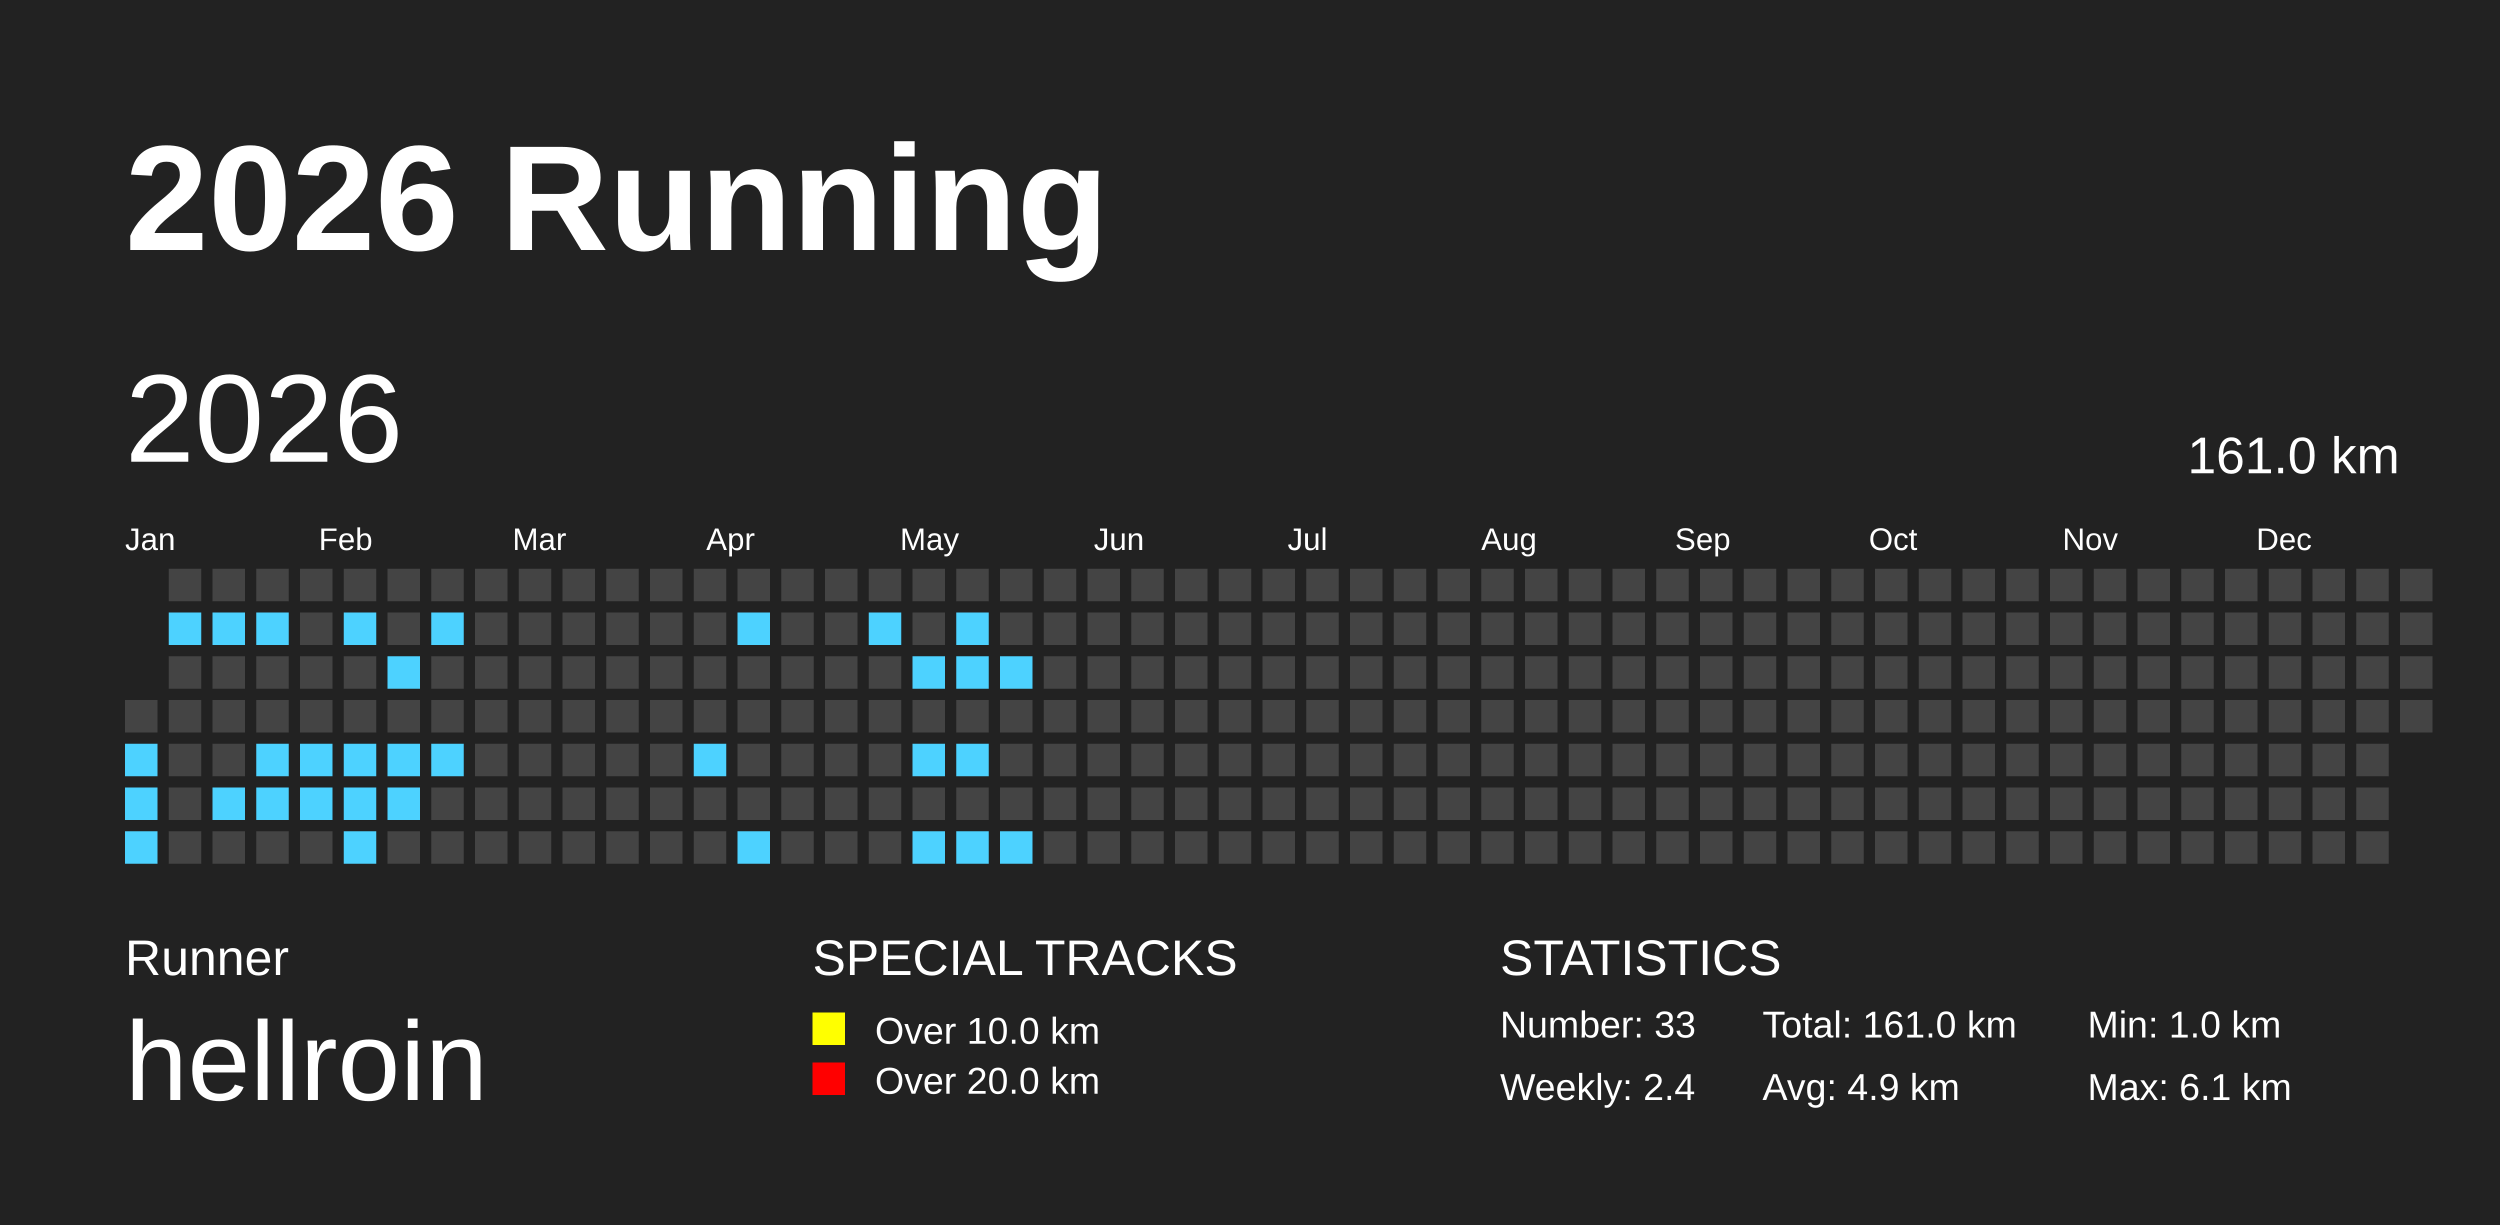
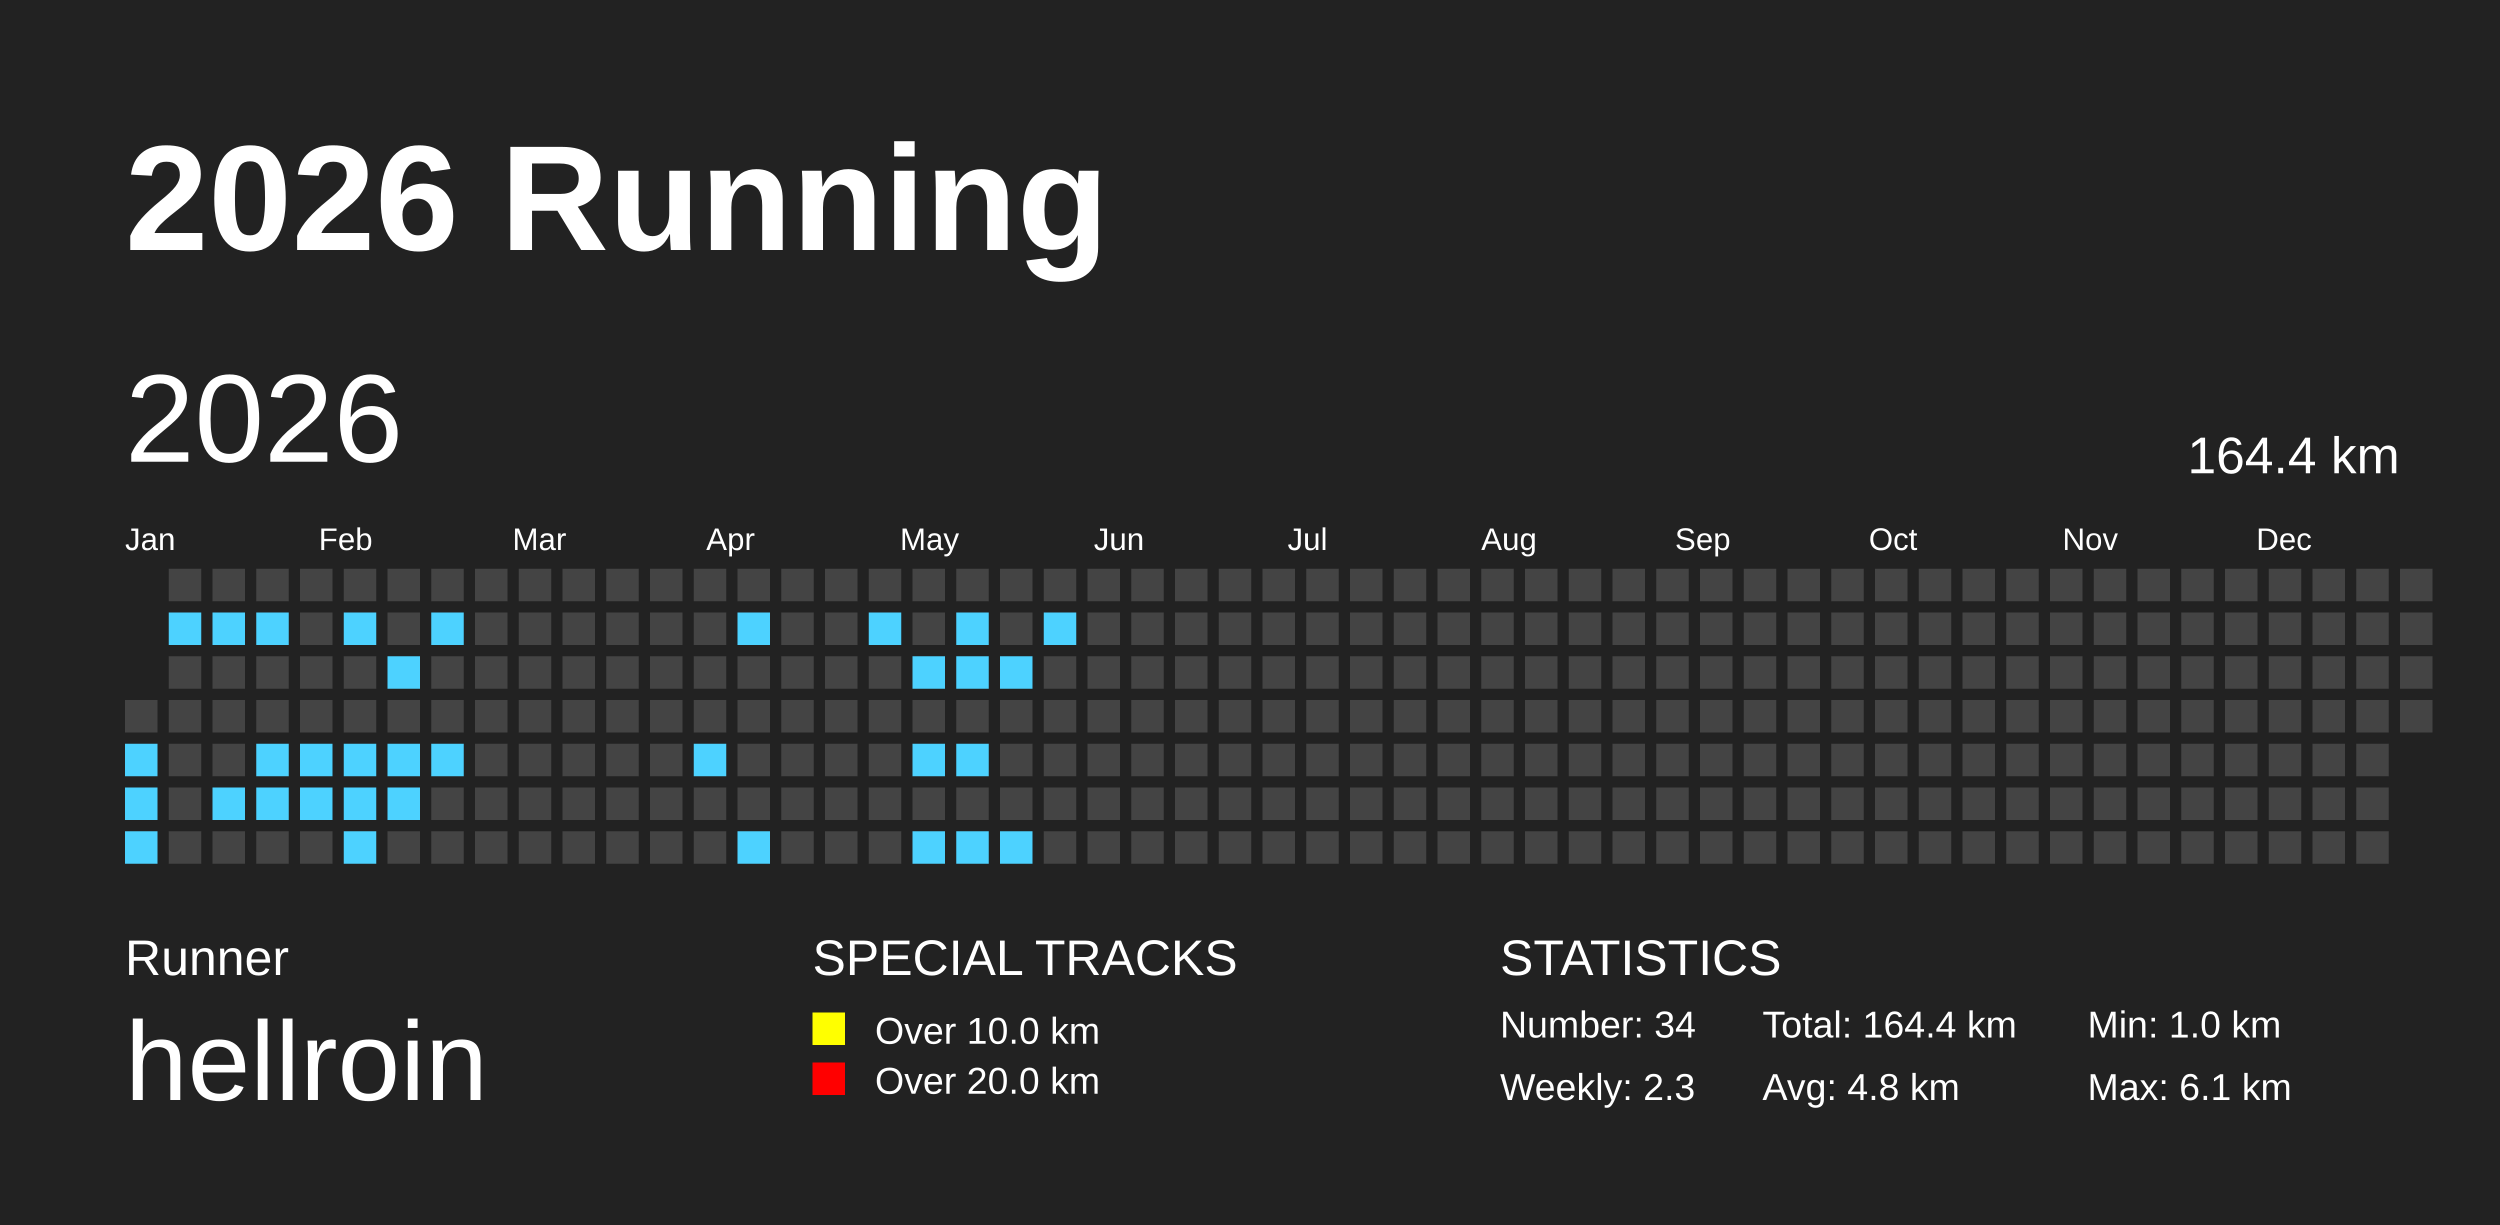
<svg xmlns="http://www.w3.org/2000/svg" baseProfile="full" height="98mm" version="1.1" viewBox="0,0,200,98" width="200mm">
  <defs />
  <rect fill="#222222" height="98" width="200" x="0" y="0" />
  <text fill="#FFFFFF" style="font-size:12px; font-family:Arial; font-weight:bold;" x="10" y="20">2026 Running</text>
  <text fill="#FFFFFF" style="font-size:4px; font-family:Arial" x="10" y="78">Runner</text>
  <text fill="#FFFFFF" style="font-size:9px; font-family:Arial" x="10" y="88">hellroin</text>
  <text fill="#FFFFFF" style="font-size:4px; font-family:Arial" x="65" y="78">SPECIAL TRACKS</text>
  <rect fill="yellow" height="2.6" width="2.6" x="65" y="81" />
  <text fill="#FFFFFF" style="font-size:3px; font-family:Arial" x="70" y="83.5">Over 10.0 km</text>
  <rect fill="red" height="2.6" width="2.6" x="65" y="85" />
  <text fill="#FFFFFF" style="font-size:3px; font-family:Arial" x="70" y="87.5">Over 20.0 km</text>
  <text fill="#FFFFFF" style="font-size:4px; font-family:Arial" x="120" y="78">STATISTICS</text>
-   <text fill="#FFFFFF" style="font-size:3px; font-family:Arial" x="120" y="83">Number: 33</text>
-   <text fill="#FFFFFF" style="font-size:3px; font-family:Arial" x="120" y="88">Weekly: 2.4</text>
-   <text fill="#FFFFFF" style="font-size:3px; font-family:Arial" x="141" y="83">Total: 161.0 km</text>
-   <text fill="#FFFFFF" style="font-size:3px; font-family:Arial" x="141" y="88">Avg: 4.9 km</text>
+   <text fill="#FFFFFF" style="font-size:3px; font-family:Arial" x="120" y="83">Number: 34</text>
+   <text fill="#FFFFFF" style="font-size:3px; font-family:Arial" x="120" y="88">Weekly: 2.3</text>
+   <text fill="#FFFFFF" style="font-size:3px; font-family:Arial" x="141" y="83">Total: 164.4 km</text>
+   <text fill="#FFFFFF" style="font-size:3px; font-family:Arial" x="141" y="88">Avg: 4.8 km</text>
  <text fill="#FFFFFF" style="font-size:3px; font-family:Arial" x="167" y="83">Min: 1.0 km</text>
  <text fill="#FFFFFF" style="font-size:3px; font-family:Arial" x="167" y="88">Max: 6.1 km</text>
  <text dominant-baseline="hanging" fill="#FFFFFF" style="font-size:10.0px; font-family:Arial;" x="10" y="30">2026</text>
-   <text dominant-baseline="hanging" fill="#FFFFFF" style="font-size:4.125px; font-family:Arial;" x="175" y="35">161.0 km</text>
+   <text dominant-baseline="hanging" fill="#FFFFFF" style="font-size:4.125px; font-family:Arial;" x="175" y="35">164.4 km</text>
  <text fill="#FFFFFF" style="font-size:2.5px; font-family:Arial" x="10.0" y="44">Jan</text>
  <text fill="#FFFFFF" style="font-size:2.5px; font-family:Arial" x="25.5" y="44">Feb</text>
  <text fill="#FFFFFF" style="font-size:2.5px; font-family:Arial" x="41.0" y="44">Mar</text>
  <text fill="#FFFFFF" style="font-size:2.5px; font-family:Arial" x="56.5" y="44">Apr</text>
  <text fill="#FFFFFF" style="font-size:2.5px; font-family:Arial" x="72.0" y="44">May</text>
  <text fill="#FFFFFF" style="font-size:2.5px; font-family:Arial" x="87.5" y="44">Jun</text>
  <text fill="#FFFFFF" style="font-size:2.5px; font-family:Arial" x="103.0" y="44">Jul</text>
  <text fill="#FFFFFF" style="font-size:2.5px; font-family:Arial" x="118.5" y="44">Aug</text>
  <text fill="#FFFFFF" style="font-size:2.5px; font-family:Arial" x="134.0" y="44">Sep</text>
  <text fill="#FFFFFF" style="font-size:2.5px; font-family:Arial" x="149.5" y="44">Oct</text>
  <text fill="#FFFFFF" style="font-size:2.5px; font-family:Arial" x="165.0" y="44">Nov</text>
  <text fill="#FFFFFF" style="font-size:2.5px; font-family:Arial" x="180.5" y="44">Dec</text>
  <rect fill="#444444" height="2.6" width="2.6" x="10.0" y="56.0" />
  <rect fill="#4DD2FF" height="2.6" width="2.6" x="10.0" y="59.5" />
  <rect fill="#4DD2FF" height="2.6" width="2.6" x="10.0" y="63.0" />
  <rect fill="#4DD2FF" height="2.6" width="2.6" x="10.0" y="66.5" />
  <rect fill="#444444" height="2.6" width="2.6" x="13.5" y="45.5" />
  <rect fill="#4DD2FF" height="2.6" width="2.6" x="13.5" y="49.0" />
  <rect fill="#444444" height="2.6" width="2.6" x="13.5" y="52.5" />
  <rect fill="#444444" height="2.6" width="2.6" x="13.5" y="56.0" />
  <rect fill="#444444" height="2.6" width="2.6" x="13.5" y="59.5" />
  <rect fill="#444444" height="2.6" width="2.6" x="13.5" y="63.0" />
  <rect fill="#444444" height="2.6" width="2.6" x="13.5" y="66.5" />
  <rect fill="#444444" height="2.6" width="2.6" x="17.0" y="45.5" />
  <rect fill="#4DD2FF" height="2.6" width="2.6" x="17.0" y="49.0" />
  <rect fill="#444444" height="2.6" width="2.6" x="17.0" y="52.5" />
  <rect fill="#444444" height="2.6" width="2.6" x="17.0" y="56.0" />
  <rect fill="#444444" height="2.6" width="2.6" x="17.0" y="59.5" />
  <rect fill="#4DD2FF" height="2.6" width="2.6" x="17.0" y="63.0" />
  <rect fill="#444444" height="2.6" width="2.6" x="17.0" y="66.5" />
  <rect fill="#444444" height="2.6" width="2.6" x="20.5" y="45.5" />
  <rect fill="#4DD2FF" height="2.6" width="2.6" x="20.5" y="49.0" />
  <rect fill="#444444" height="2.6" width="2.6" x="20.5" y="52.5" />
  <rect fill="#444444" height="2.6" width="2.6" x="20.5" y="56.0" />
  <rect fill="#4DD2FF" height="2.6" width="2.6" x="20.5" y="59.5" />
  <rect fill="#4DD2FF" height="2.6" width="2.6" x="20.5" y="63.0" />
  <rect fill="#444444" height="2.6" width="2.6" x="20.5" y="66.5" />
  <rect fill="#444444" height="2.6" width="2.6" x="24.0" y="45.5" />
  <rect fill="#444444" height="2.6" width="2.6" x="24.0" y="49.0" />
  <rect fill="#444444" height="2.6" width="2.6" x="24.0" y="52.5" />
  <rect fill="#444444" height="2.6" width="2.6" x="24.0" y="56.0" />
  <rect fill="#4DD2FF" height="2.6" width="2.6" x="24.0" y="59.5" />
  <rect fill="#4DD2FF" height="2.6" width="2.6" x="24.0" y="63.0" />
  <rect fill="#444444" height="2.6" width="2.6" x="24.0" y="66.5" />
  <rect fill="#444444" height="2.6" width="2.6" x="27.5" y="45.5" />
  <rect fill="#4DD2FF" height="2.6" width="2.6" x="27.5" y="49.0" />
  <rect fill="#444444" height="2.6" width="2.6" x="27.5" y="52.5" />
  <rect fill="#444444" height="2.6" width="2.6" x="27.5" y="56.0" />
  <rect fill="#4DD2FF" height="2.6" width="2.6" x="27.5" y="59.5" />
  <rect fill="#4DD2FF" height="2.6" width="2.6" x="27.5" y="63.0" />
  <rect fill="#4DD2FF" height="2.6" width="2.6" x="27.5" y="66.5" />
  <rect fill="#444444" height="2.6" width="2.6" x="31.0" y="45.5" />
  <rect fill="#444444" height="2.6" width="2.6" x="31.0" y="49.0" />
  <rect fill="#4DD2FF" height="2.6" width="2.6" x="31.0" y="52.5" />
  <rect fill="#444444" height="2.6" width="2.6" x="31.0" y="56.0" />
  <rect fill="#4DD2FF" height="2.6" width="2.6" x="31.0" y="59.5" />
  <rect fill="#4DD2FF" height="2.6" width="2.6" x="31.0" y="63.0" />
  <rect fill="#444444" height="2.6" width="2.6" x="31.0" y="66.5" />
  <rect fill="#444444" height="2.6" width="2.6" x="34.5" y="45.5" />
  <rect fill="#4DD2FF" height="2.6" width="2.6" x="34.5" y="49.0" />
  <rect fill="#444444" height="2.6" width="2.6" x="34.5" y="52.5" />
  <rect fill="#444444" height="2.6" width="2.6" x="34.5" y="56.0" />
  <rect fill="#4DD2FF" height="2.6" width="2.6" x="34.5" y="59.5" />
  <rect fill="#444444" height="2.6" width="2.6" x="34.5" y="63.0" />
  <rect fill="#444444" height="2.6" width="2.6" x="34.5" y="66.5" />
  <rect fill="#444444" height="2.6" width="2.6" x="38.0" y="45.5" />
  <rect fill="#444444" height="2.6" width="2.6" x="38.0" y="49.0" />
  <rect fill="#444444" height="2.6" width="2.6" x="38.0" y="52.5" />
  <rect fill="#444444" height="2.6" width="2.6" x="38.0" y="56.0" />
  <rect fill="#444444" height="2.6" width="2.6" x="38.0" y="59.5" />
  <rect fill="#444444" height="2.6" width="2.6" x="38.0" y="63.0" />
  <rect fill="#444444" height="2.6" width="2.6" x="38.0" y="66.5" />
  <rect fill="#444444" height="2.6" width="2.6" x="41.5" y="45.5" />
  <rect fill="#444444" height="2.6" width="2.6" x="41.5" y="49.0" />
  <rect fill="#444444" height="2.6" width="2.6" x="41.5" y="52.5" />
  <rect fill="#444444" height="2.6" width="2.6" x="41.5" y="56.0" />
  <rect fill="#444444" height="2.6" width="2.6" x="41.5" y="59.5" />
  <rect fill="#444444" height="2.6" width="2.6" x="41.5" y="63.0" />
  <rect fill="#444444" height="2.6" width="2.6" x="41.5" y="66.5" />
  <rect fill="#444444" height="2.6" width="2.6" x="45.0" y="45.5" />
  <rect fill="#444444" height="2.6" width="2.6" x="45.0" y="49.0" />
  <rect fill="#444444" height="2.6" width="2.6" x="45.0" y="52.5" />
  <rect fill="#444444" height="2.6" width="2.6" x="45.0" y="56.0" />
  <rect fill="#444444" height="2.6" width="2.6" x="45.0" y="59.5" />
  <rect fill="#444444" height="2.6" width="2.6" x="45.0" y="63.0" />
  <rect fill="#444444" height="2.6" width="2.6" x="45.0" y="66.5" />
  <rect fill="#444444" height="2.6" width="2.6" x="48.5" y="45.5" />
  <rect fill="#444444" height="2.6" width="2.6" x="48.5" y="49.0" />
  <rect fill="#444444" height="2.6" width="2.6" x="48.5" y="52.5" />
  <rect fill="#444444" height="2.6" width="2.6" x="48.5" y="56.0" />
  <rect fill="#444444" height="2.6" width="2.6" x="48.5" y="59.5" />
  <rect fill="#444444" height="2.6" width="2.6" x="48.5" y="63.0" />
  <rect fill="#444444" height="2.6" width="2.6" x="48.5" y="66.5" />
  <rect fill="#444444" height="2.6" width="2.6" x="52.0" y="45.5" />
  <rect fill="#444444" height="2.6" width="2.6" x="52.0" y="49.0" />
  <rect fill="#444444" height="2.6" width="2.6" x="52.0" y="52.5" />
  <rect fill="#444444" height="2.6" width="2.6" x="52.0" y="56.0" />
  <rect fill="#444444" height="2.6" width="2.6" x="52.0" y="59.5" />
  <rect fill="#444444" height="2.6" width="2.6" x="52.0" y="63.0" />
  <rect fill="#444444" height="2.6" width="2.6" x="52.0" y="66.5" />
  <rect fill="#444444" height="2.6" width="2.6" x="55.5" y="45.5" />
  <rect fill="#444444" height="2.6" width="2.6" x="55.5" y="49.0" />
  <rect fill="#444444" height="2.6" width="2.6" x="55.5" y="52.5" />
  <rect fill="#444444" height="2.6" width="2.6" x="55.5" y="56.0" />
  <rect fill="#4DD2FF" height="2.6" width="2.6" x="55.5" y="59.5" />
  <rect fill="#444444" height="2.6" width="2.6" x="55.5" y="63.0" />
  <rect fill="#444444" height="2.6" width="2.6" x="55.5" y="66.5" />
  <rect fill="#444444" height="2.6" width="2.6" x="59.0" y="45.5" />
  <rect fill="#4DD2FF" height="2.6" width="2.6" x="59.0" y="49.0" />
  <rect fill="#444444" height="2.6" width="2.6" x="59.0" y="52.5" />
  <rect fill="#444444" height="2.6" width="2.6" x="59.0" y="56.0" />
  <rect fill="#444444" height="2.6" width="2.6" x="59.0" y="59.5" />
  <rect fill="#444444" height="2.6" width="2.6" x="59.0" y="63.0" />
  <rect fill="#4DD2FF" height="2.6" width="2.6" x="59.0" y="66.5" />
  <rect fill="#444444" height="2.6" width="2.6" x="62.5" y="45.5" />
  <rect fill="#444444" height="2.6" width="2.6" x="62.5" y="49.0" />
  <rect fill="#444444" height="2.6" width="2.6" x="62.5" y="52.5" />
  <rect fill="#444444" height="2.6" width="2.6" x="62.5" y="56.0" />
  <rect fill="#444444" height="2.6" width="2.6" x="62.5" y="59.5" />
  <rect fill="#444444" height="2.6" width="2.6" x="62.5" y="63.0" />
  <rect fill="#444444" height="2.6" width="2.6" x="62.5" y="66.5" />
  <rect fill="#444444" height="2.6" width="2.6" x="66.0" y="45.5" />
  <rect fill="#444444" height="2.6" width="2.6" x="66.0" y="49.0" />
  <rect fill="#444444" height="2.6" width="2.6" x="66.0" y="52.5" />
  <rect fill="#444444" height="2.6" width="2.6" x="66.0" y="56.0" />
  <rect fill="#444444" height="2.6" width="2.6" x="66.0" y="59.5" />
  <rect fill="#444444" height="2.6" width="2.6" x="66.0" y="63.0" />
  <rect fill="#444444" height="2.6" width="2.6" x="66.0" y="66.5" />
  <rect fill="#444444" height="2.6" width="2.6" x="69.5" y="45.5" />
  <rect fill="#4DD2FF" height="2.6" width="2.6" x="69.5" y="49.0" />
  <rect fill="#444444" height="2.6" width="2.6" x="69.5" y="52.5" />
  <rect fill="#444444" height="2.6" width="2.6" x="69.5" y="56.0" />
  <rect fill="#444444" height="2.6" width="2.6" x="69.5" y="59.5" />
  <rect fill="#444444" height="2.6" width="2.6" x="69.5" y="63.0" />
  <rect fill="#444444" height="2.6" width="2.6" x="69.5" y="66.5" />
  <rect fill="#444444" height="2.6" width="2.6" x="73.0" y="45.5" />
  <rect fill="#444444" height="2.6" width="2.6" x="73.0" y="49.0" />
  <rect fill="#4DD2FF" height="2.6" width="2.6" x="73.0" y="52.5" />
  <rect fill="#444444" height="2.6" width="2.6" x="73.0" y="56.0" />
  <rect fill="#4DD2FF" height="2.6" width="2.6" x="73.0" y="59.5" />
  <rect fill="#444444" height="2.6" width="2.6" x="73.0" y="63.0" />
  <rect fill="#4DD2FF" height="2.6" width="2.6" x="73.0" y="66.5" />
  <rect fill="#444444" height="2.6" width="2.6" x="76.5" y="45.5" />
  <rect fill="#4DD2FF" height="2.6" width="2.6" x="76.5" y="49.0" />
  <rect fill="#4DD2FF" height="2.6" width="2.6" x="76.5" y="52.5" />
  <rect fill="#444444" height="2.6" width="2.6" x="76.5" y="56.0" />
  <rect fill="#4DD2FF" height="2.6" width="2.6" x="76.5" y="59.5" />
  <rect fill="#444444" height="2.6" width="2.6" x="76.5" y="63.0" />
  <rect fill="#4DD2FF" height="2.6" width="2.6" x="76.5" y="66.5" />
  <rect fill="#444444" height="2.6" width="2.6" x="80.0" y="45.5" />
  <rect fill="#444444" height="2.6" width="2.6" x="80.0" y="49.0" />
  <rect fill="#4DD2FF" height="2.6" width="2.6" x="80.0" y="52.5" />
  <rect fill="#444444" height="2.6" width="2.6" x="80.0" y="56.0" />
  <rect fill="#444444" height="2.6" width="2.6" x="80.0" y="59.5" />
  <rect fill="#444444" height="2.6" width="2.6" x="80.0" y="63.0" />
  <rect fill="#4DD2FF" height="2.6" width="2.6" x="80.0" y="66.5" />
  <rect fill="#444444" height="2.6" width="2.6" x="83.5" y="45.5" />
-   <rect fill="#444444" height="2.6" width="2.6" x="83.5" y="49.0" />
+   <rect fill="#4DD2FF" height="2.6" width="2.6" x="83.5" y="49.0" />
  <rect fill="#444444" height="2.6" width="2.6" x="83.5" y="52.5" />
  <rect fill="#444444" height="2.6" width="2.6" x="83.5" y="56.0" />
  <rect fill="#444444" height="2.6" width="2.6" x="83.5" y="59.5" />
  <rect fill="#444444" height="2.6" width="2.6" x="83.5" y="63.0" />
  <rect fill="#444444" height="2.6" width="2.6" x="83.5" y="66.5" />
  <rect fill="#444444" height="2.6" width="2.6" x="87.0" y="45.5" />
  <rect fill="#444444" height="2.6" width="2.6" x="87.0" y="49.0" />
  <rect fill="#444444" height="2.6" width="2.6" x="87.0" y="52.5" />
  <rect fill="#444444" height="2.6" width="2.6" x="87.0" y="56.0" />
  <rect fill="#444444" height="2.6" width="2.6" x="87.0" y="59.5" />
  <rect fill="#444444" height="2.6" width="2.6" x="87.0" y="63.0" />
  <rect fill="#444444" height="2.6" width="2.6" x="87.0" y="66.5" />
  <rect fill="#444444" height="2.6" width="2.6" x="90.5" y="45.5" />
  <rect fill="#444444" height="2.6" width="2.6" x="90.5" y="49.0" />
  <rect fill="#444444" height="2.6" width="2.6" x="90.5" y="52.5" />
  <rect fill="#444444" height="2.6" width="2.6" x="90.5" y="56.0" />
  <rect fill="#444444" height="2.6" width="2.6" x="90.5" y="59.5" />
  <rect fill="#444444" height="2.6" width="2.6" x="90.5" y="63.0" />
  <rect fill="#444444" height="2.6" width="2.6" x="90.5" y="66.5" />
  <rect fill="#444444" height="2.6" width="2.6" x="94.0" y="45.5" />
  <rect fill="#444444" height="2.6" width="2.6" x="94.0" y="49.0" />
  <rect fill="#444444" height="2.6" width="2.6" x="94.0" y="52.5" />
  <rect fill="#444444" height="2.6" width="2.6" x="94.0" y="56.0" />
  <rect fill="#444444" height="2.6" width="2.6" x="94.0" y="59.5" />
  <rect fill="#444444" height="2.6" width="2.6" x="94.0" y="63.0" />
  <rect fill="#444444" height="2.6" width="2.6" x="94.0" y="66.5" />
  <rect fill="#444444" height="2.6" width="2.6" x="97.5" y="45.5" />
  <rect fill="#444444" height="2.6" width="2.6" x="97.5" y="49.0" />
  <rect fill="#444444" height="2.6" width="2.6" x="97.5" y="52.5" />
  <rect fill="#444444" height="2.6" width="2.6" x="97.5" y="56.0" />
  <rect fill="#444444" height="2.6" width="2.6" x="97.5" y="59.5" />
  <rect fill="#444444" height="2.6" width="2.6" x="97.5" y="63.0" />
  <rect fill="#444444" height="2.6" width="2.6" x="97.5" y="66.5" />
  <rect fill="#444444" height="2.6" width="2.6" x="101.0" y="45.5" />
  <rect fill="#444444" height="2.6" width="2.6" x="101.0" y="49.0" />
  <rect fill="#444444" height="2.6" width="2.6" x="101.0" y="52.5" />
  <rect fill="#444444" height="2.6" width="2.6" x="101.0" y="56.0" />
  <rect fill="#444444" height="2.6" width="2.6" x="101.0" y="59.5" />
  <rect fill="#444444" height="2.6" width="2.6" x="101.0" y="63.0" />
  <rect fill="#444444" height="2.6" width="2.6" x="101.0" y="66.5" />
  <rect fill="#444444" height="2.6" width="2.6" x="104.5" y="45.5" />
  <rect fill="#444444" height="2.6" width="2.6" x="104.5" y="49.0" />
  <rect fill="#444444" height="2.6" width="2.6" x="104.5" y="52.5" />
  <rect fill="#444444" height="2.6" width="2.6" x="104.5" y="56.0" />
  <rect fill="#444444" height="2.6" width="2.6" x="104.5" y="59.5" />
  <rect fill="#444444" height="2.6" width="2.6" x="104.5" y="63.0" />
  <rect fill="#444444" height="2.6" width="2.6" x="104.5" y="66.5" />
  <rect fill="#444444" height="2.6" width="2.6" x="108.0" y="45.5" />
  <rect fill="#444444" height="2.6" width="2.6" x="108.0" y="49.0" />
  <rect fill="#444444" height="2.6" width="2.6" x="108.0" y="52.5" />
  <rect fill="#444444" height="2.6" width="2.6" x="108.0" y="56.0" />
  <rect fill="#444444" height="2.6" width="2.6" x="108.0" y="59.5" />
  <rect fill="#444444" height="2.6" width="2.6" x="108.0" y="63.0" />
  <rect fill="#444444" height="2.6" width="2.6" x="108.0" y="66.5" />
  <rect fill="#444444" height="2.6" width="2.6" x="111.5" y="45.5" />
  <rect fill="#444444" height="2.6" width="2.6" x="111.5" y="49.0" />
  <rect fill="#444444" height="2.6" width="2.6" x="111.5" y="52.5" />
  <rect fill="#444444" height="2.6" width="2.6" x="111.5" y="56.0" />
  <rect fill="#444444" height="2.6" width="2.6" x="111.5" y="59.5" />
  <rect fill="#444444" height="2.6" width="2.6" x="111.5" y="63.0" />
  <rect fill="#444444" height="2.6" width="2.6" x="111.5" y="66.5" />
  <rect fill="#444444" height="2.6" width="2.6" x="115.0" y="45.5" />
  <rect fill="#444444" height="2.6" width="2.6" x="115.0" y="49.0" />
  <rect fill="#444444" height="2.6" width="2.6" x="115.0" y="52.5" />
  <rect fill="#444444" height="2.6" width="2.6" x="115.0" y="56.0" />
  <rect fill="#444444" height="2.6" width="2.6" x="115.0" y="59.5" />
  <rect fill="#444444" height="2.6" width="2.6" x="115.0" y="63.0" />
  <rect fill="#444444" height="2.6" width="2.6" x="115.0" y="66.5" />
  <rect fill="#444444" height="2.6" width="2.6" x="118.5" y="45.5" />
  <rect fill="#444444" height="2.6" width="2.6" x="118.5" y="49.0" />
  <rect fill="#444444" height="2.6" width="2.6" x="118.5" y="52.5" />
  <rect fill="#444444" height="2.6" width="2.6" x="118.5" y="56.0" />
  <rect fill="#444444" height="2.6" width="2.6" x="118.5" y="59.5" />
  <rect fill="#444444" height="2.6" width="2.6" x="118.5" y="63.0" />
  <rect fill="#444444" height="2.6" width="2.6" x="118.5" y="66.5" />
  <rect fill="#444444" height="2.6" width="2.6" x="122.0" y="45.5" />
  <rect fill="#444444" height="2.6" width="2.6" x="122.0" y="49.0" />
  <rect fill="#444444" height="2.6" width="2.6" x="122.0" y="52.5" />
  <rect fill="#444444" height="2.6" width="2.6" x="122.0" y="56.0" />
  <rect fill="#444444" height="2.6" width="2.6" x="122.0" y="59.5" />
  <rect fill="#444444" height="2.6" width="2.6" x="122.0" y="63.0" />
  <rect fill="#444444" height="2.6" width="2.6" x="122.0" y="66.5" />
  <rect fill="#444444" height="2.6" width="2.6" x="125.5" y="45.5" />
  <rect fill="#444444" height="2.6" width="2.6" x="125.5" y="49.0" />
  <rect fill="#444444" height="2.6" width="2.6" x="125.5" y="52.5" />
  <rect fill="#444444" height="2.6" width="2.6" x="125.5" y="56.0" />
  <rect fill="#444444" height="2.6" width="2.6" x="125.5" y="59.5" />
  <rect fill="#444444" height="2.6" width="2.6" x="125.5" y="63.0" />
  <rect fill="#444444" height="2.6" width="2.6" x="125.5" y="66.5" />
  <rect fill="#444444" height="2.6" width="2.6" x="129.0" y="45.5" />
  <rect fill="#444444" height="2.6" width="2.6" x="129.0" y="49.0" />
  <rect fill="#444444" height="2.6" width="2.6" x="129.0" y="52.5" />
  <rect fill="#444444" height="2.6" width="2.6" x="129.0" y="56.0" />
  <rect fill="#444444" height="2.6" width="2.6" x="129.0" y="59.5" />
  <rect fill="#444444" height="2.6" width="2.6" x="129.0" y="63.0" />
  <rect fill="#444444" height="2.6" width="2.6" x="129.0" y="66.5" />
  <rect fill="#444444" height="2.6" width="2.6" x="132.5" y="45.5" />
  <rect fill="#444444" height="2.6" width="2.6" x="132.5" y="49.0" />
  <rect fill="#444444" height="2.6" width="2.6" x="132.5" y="52.5" />
  <rect fill="#444444" height="2.6" width="2.6" x="132.5" y="56.0" />
  <rect fill="#444444" height="2.6" width="2.6" x="132.5" y="59.5" />
  <rect fill="#444444" height="2.6" width="2.6" x="132.5" y="63.0" />
  <rect fill="#444444" height="2.6" width="2.6" x="132.5" y="66.5" />
  <rect fill="#444444" height="2.6" width="2.6" x="136.0" y="45.5" />
  <rect fill="#444444" height="2.6" width="2.6" x="136.0" y="49.0" />
  <rect fill="#444444" height="2.6" width="2.6" x="136.0" y="52.5" />
  <rect fill="#444444" height="2.6" width="2.6" x="136.0" y="56.0" />
  <rect fill="#444444" height="2.6" width="2.6" x="136.0" y="59.5" />
  <rect fill="#444444" height="2.6" width="2.6" x="136.0" y="63.0" />
  <rect fill="#444444" height="2.6" width="2.6" x="136.0" y="66.5" />
  <rect fill="#444444" height="2.6" width="2.6" x="139.5" y="45.5" />
  <rect fill="#444444" height="2.6" width="2.6" x="139.5" y="49.0" />
  <rect fill="#444444" height="2.6" width="2.6" x="139.5" y="52.5" />
  <rect fill="#444444" height="2.6" width="2.6" x="139.5" y="56.0" />
  <rect fill="#444444" height="2.6" width="2.6" x="139.5" y="59.5" />
  <rect fill="#444444" height="2.6" width="2.6" x="139.5" y="63.0" />
  <rect fill="#444444" height="2.6" width="2.6" x="139.5" y="66.5" />
  <rect fill="#444444" height="2.6" width="2.6" x="143.0" y="45.5" />
  <rect fill="#444444" height="2.6" width="2.6" x="143.0" y="49.0" />
  <rect fill="#444444" height="2.6" width="2.6" x="143.0" y="52.5" />
  <rect fill="#444444" height="2.6" width="2.6" x="143.0" y="56.0" />
  <rect fill="#444444" height="2.6" width="2.6" x="143.0" y="59.5" />
  <rect fill="#444444" height="2.6" width="2.6" x="143.0" y="63.0" />
  <rect fill="#444444" height="2.6" width="2.6" x="143.0" y="66.5" />
  <rect fill="#444444" height="2.6" width="2.6" x="146.5" y="45.5" />
  <rect fill="#444444" height="2.6" width="2.6" x="146.5" y="49.0" />
  <rect fill="#444444" height="2.6" width="2.6" x="146.5" y="52.5" />
  <rect fill="#444444" height="2.6" width="2.6" x="146.5" y="56.0" />
  <rect fill="#444444" height="2.6" width="2.6" x="146.5" y="59.5" />
  <rect fill="#444444" height="2.6" width="2.6" x="146.5" y="63.0" />
  <rect fill="#444444" height="2.6" width="2.6" x="146.5" y="66.5" />
  <rect fill="#444444" height="2.6" width="2.6" x="150.0" y="45.5" />
  <rect fill="#444444" height="2.6" width="2.6" x="150.0" y="49.0" />
  <rect fill="#444444" height="2.6" width="2.6" x="150.0" y="52.5" />
  <rect fill="#444444" height="2.6" width="2.6" x="150.0" y="56.0" />
  <rect fill="#444444" height="2.6" width="2.6" x="150.0" y="59.5" />
  <rect fill="#444444" height="2.6" width="2.6" x="150.0" y="63.0" />
  <rect fill="#444444" height="2.6" width="2.6" x="150.0" y="66.5" />
  <rect fill="#444444" height="2.6" width="2.6" x="153.5" y="45.5" />
  <rect fill="#444444" height="2.6" width="2.6" x="153.5" y="49.0" />
  <rect fill="#444444" height="2.6" width="2.6" x="153.5" y="52.5" />
  <rect fill="#444444" height="2.6" width="2.6" x="153.5" y="56.0" />
  <rect fill="#444444" height="2.6" width="2.6" x="153.5" y="59.5" />
  <rect fill="#444444" height="2.6" width="2.6" x="153.5" y="63.0" />
  <rect fill="#444444" height="2.6" width="2.6" x="153.5" y="66.5" />
  <rect fill="#444444" height="2.6" width="2.6" x="157.0" y="45.5" />
  <rect fill="#444444" height="2.6" width="2.6" x="157.0" y="49.0" />
  <rect fill="#444444" height="2.6" width="2.6" x="157.0" y="52.5" />
  <rect fill="#444444" height="2.6" width="2.6" x="157.0" y="56.0" />
  <rect fill="#444444" height="2.6" width="2.6" x="157.0" y="59.5" />
  <rect fill="#444444" height="2.6" width="2.6" x="157.0" y="63.0" />
  <rect fill="#444444" height="2.6" width="2.6" x="157.0" y="66.5" />
  <rect fill="#444444" height="2.6" width="2.6" x="160.5" y="45.5" />
  <rect fill="#444444" height="2.6" width="2.6" x="160.5" y="49.0" />
  <rect fill="#444444" height="2.6" width="2.6" x="160.5" y="52.5" />
  <rect fill="#444444" height="2.6" width="2.6" x="160.5" y="56.0" />
  <rect fill="#444444" height="2.6" width="2.6" x="160.5" y="59.5" />
  <rect fill="#444444" height="2.6" width="2.6" x="160.5" y="63.0" />
  <rect fill="#444444" height="2.6" width="2.6" x="160.5" y="66.5" />
  <rect fill="#444444" height="2.6" width="2.6" x="164.0" y="45.5" />
  <rect fill="#444444" height="2.6" width="2.6" x="164.0" y="49.0" />
  <rect fill="#444444" height="2.6" width="2.6" x="164.0" y="52.5" />
  <rect fill="#444444" height="2.6" width="2.6" x="164.0" y="56.0" />
  <rect fill="#444444" height="2.6" width="2.6" x="164.0" y="59.5" />
  <rect fill="#444444" height="2.6" width="2.6" x="164.0" y="63.0" />
  <rect fill="#444444" height="2.6" width="2.6" x="164.0" y="66.5" />
  <rect fill="#444444" height="2.6" width="2.6" x="167.5" y="45.5" />
  <rect fill="#444444" height="2.6" width="2.6" x="167.5" y="49.0" />
  <rect fill="#444444" height="2.6" width="2.6" x="167.5" y="52.5" />
  <rect fill="#444444" height="2.6" width="2.6" x="167.5" y="56.0" />
  <rect fill="#444444" height="2.6" width="2.6" x="167.5" y="59.5" />
  <rect fill="#444444" height="2.6" width="2.6" x="167.5" y="63.0" />
  <rect fill="#444444" height="2.6" width="2.6" x="167.5" y="66.5" />
  <rect fill="#444444" height="2.6" width="2.6" x="171.0" y="45.5" />
  <rect fill="#444444" height="2.6" width="2.6" x="171.0" y="49.0" />
  <rect fill="#444444" height="2.6" width="2.6" x="171.0" y="52.5" />
  <rect fill="#444444" height="2.6" width="2.6" x="171.0" y="56.0" />
  <rect fill="#444444" height="2.6" width="2.6" x="171.0" y="59.5" />
  <rect fill="#444444" height="2.6" width="2.6" x="171.0" y="63.0" />
  <rect fill="#444444" height="2.6" width="2.6" x="171.0" y="66.5" />
  <rect fill="#444444" height="2.6" width="2.6" x="174.5" y="45.5" />
  <rect fill="#444444" height="2.6" width="2.6" x="174.5" y="49.0" />
  <rect fill="#444444" height="2.6" width="2.6" x="174.5" y="52.5" />
  <rect fill="#444444" height="2.6" width="2.6" x="174.5" y="56.0" />
  <rect fill="#444444" height="2.6" width="2.6" x="174.5" y="59.5" />
  <rect fill="#444444" height="2.6" width="2.6" x="174.5" y="63.0" />
  <rect fill="#444444" height="2.6" width="2.6" x="174.5" y="66.5" />
  <rect fill="#444444" height="2.6" width="2.6" x="178.0" y="45.5" />
  <rect fill="#444444" height="2.6" width="2.6" x="178.0" y="49.0" />
  <rect fill="#444444" height="2.6" width="2.6" x="178.0" y="52.5" />
  <rect fill="#444444" height="2.6" width="2.6" x="178.0" y="56.0" />
  <rect fill="#444444" height="2.6" width="2.6" x="178.0" y="59.5" />
  <rect fill="#444444" height="2.6" width="2.6" x="178.0" y="63.0" />
  <rect fill="#444444" height="2.6" width="2.6" x="178.0" y="66.5" />
  <rect fill="#444444" height="2.6" width="2.6" x="181.5" y="45.5" />
  <rect fill="#444444" height="2.6" width="2.6" x="181.5" y="49.0" />
  <rect fill="#444444" height="2.6" width="2.6" x="181.5" y="52.5" />
  <rect fill="#444444" height="2.6" width="2.6" x="181.5" y="56.0" />
  <rect fill="#444444" height="2.6" width="2.6" x="181.5" y="59.5" />
  <rect fill="#444444" height="2.6" width="2.6" x="181.5" y="63.0" />
  <rect fill="#444444" height="2.6" width="2.6" x="181.5" y="66.5" />
  <rect fill="#444444" height="2.6" width="2.6" x="185.0" y="45.5" />
  <rect fill="#444444" height="2.6" width="2.6" x="185.0" y="49.0" />
  <rect fill="#444444" height="2.6" width="2.6" x="185.0" y="52.5" />
  <rect fill="#444444" height="2.6" width="2.6" x="185.0" y="56.0" />
  <rect fill="#444444" height="2.6" width="2.6" x="185.0" y="59.5" />
  <rect fill="#444444" height="2.6" width="2.6" x="185.0" y="63.0" />
  <rect fill="#444444" height="2.6" width="2.6" x="185.0" y="66.5" />
  <rect fill="#444444" height="2.6" width="2.6" x="188.5" y="45.5" />
  <rect fill="#444444" height="2.6" width="2.6" x="188.5" y="49.0" />
  <rect fill="#444444" height="2.6" width="2.6" x="188.5" y="52.5" />
  <rect fill="#444444" height="2.6" width="2.6" x="188.5" y="56.0" />
  <rect fill="#444444" height="2.6" width="2.6" x="188.5" y="59.5" />
  <rect fill="#444444" height="2.6" width="2.6" x="188.5" y="63.0" />
  <rect fill="#444444" height="2.6" width="2.6" x="188.5" y="66.5" />
  <rect fill="#444444" height="2.6" width="2.6" x="192.0" y="45.5" />
  <rect fill="#444444" height="2.6" width="2.6" x="192.0" y="49.0" />
  <rect fill="#444444" height="2.6" width="2.6" x="192.0" y="52.5" />
  <rect fill="#444444" height="2.6" width="2.6" x="192.0" y="56.0" />
</svg>
